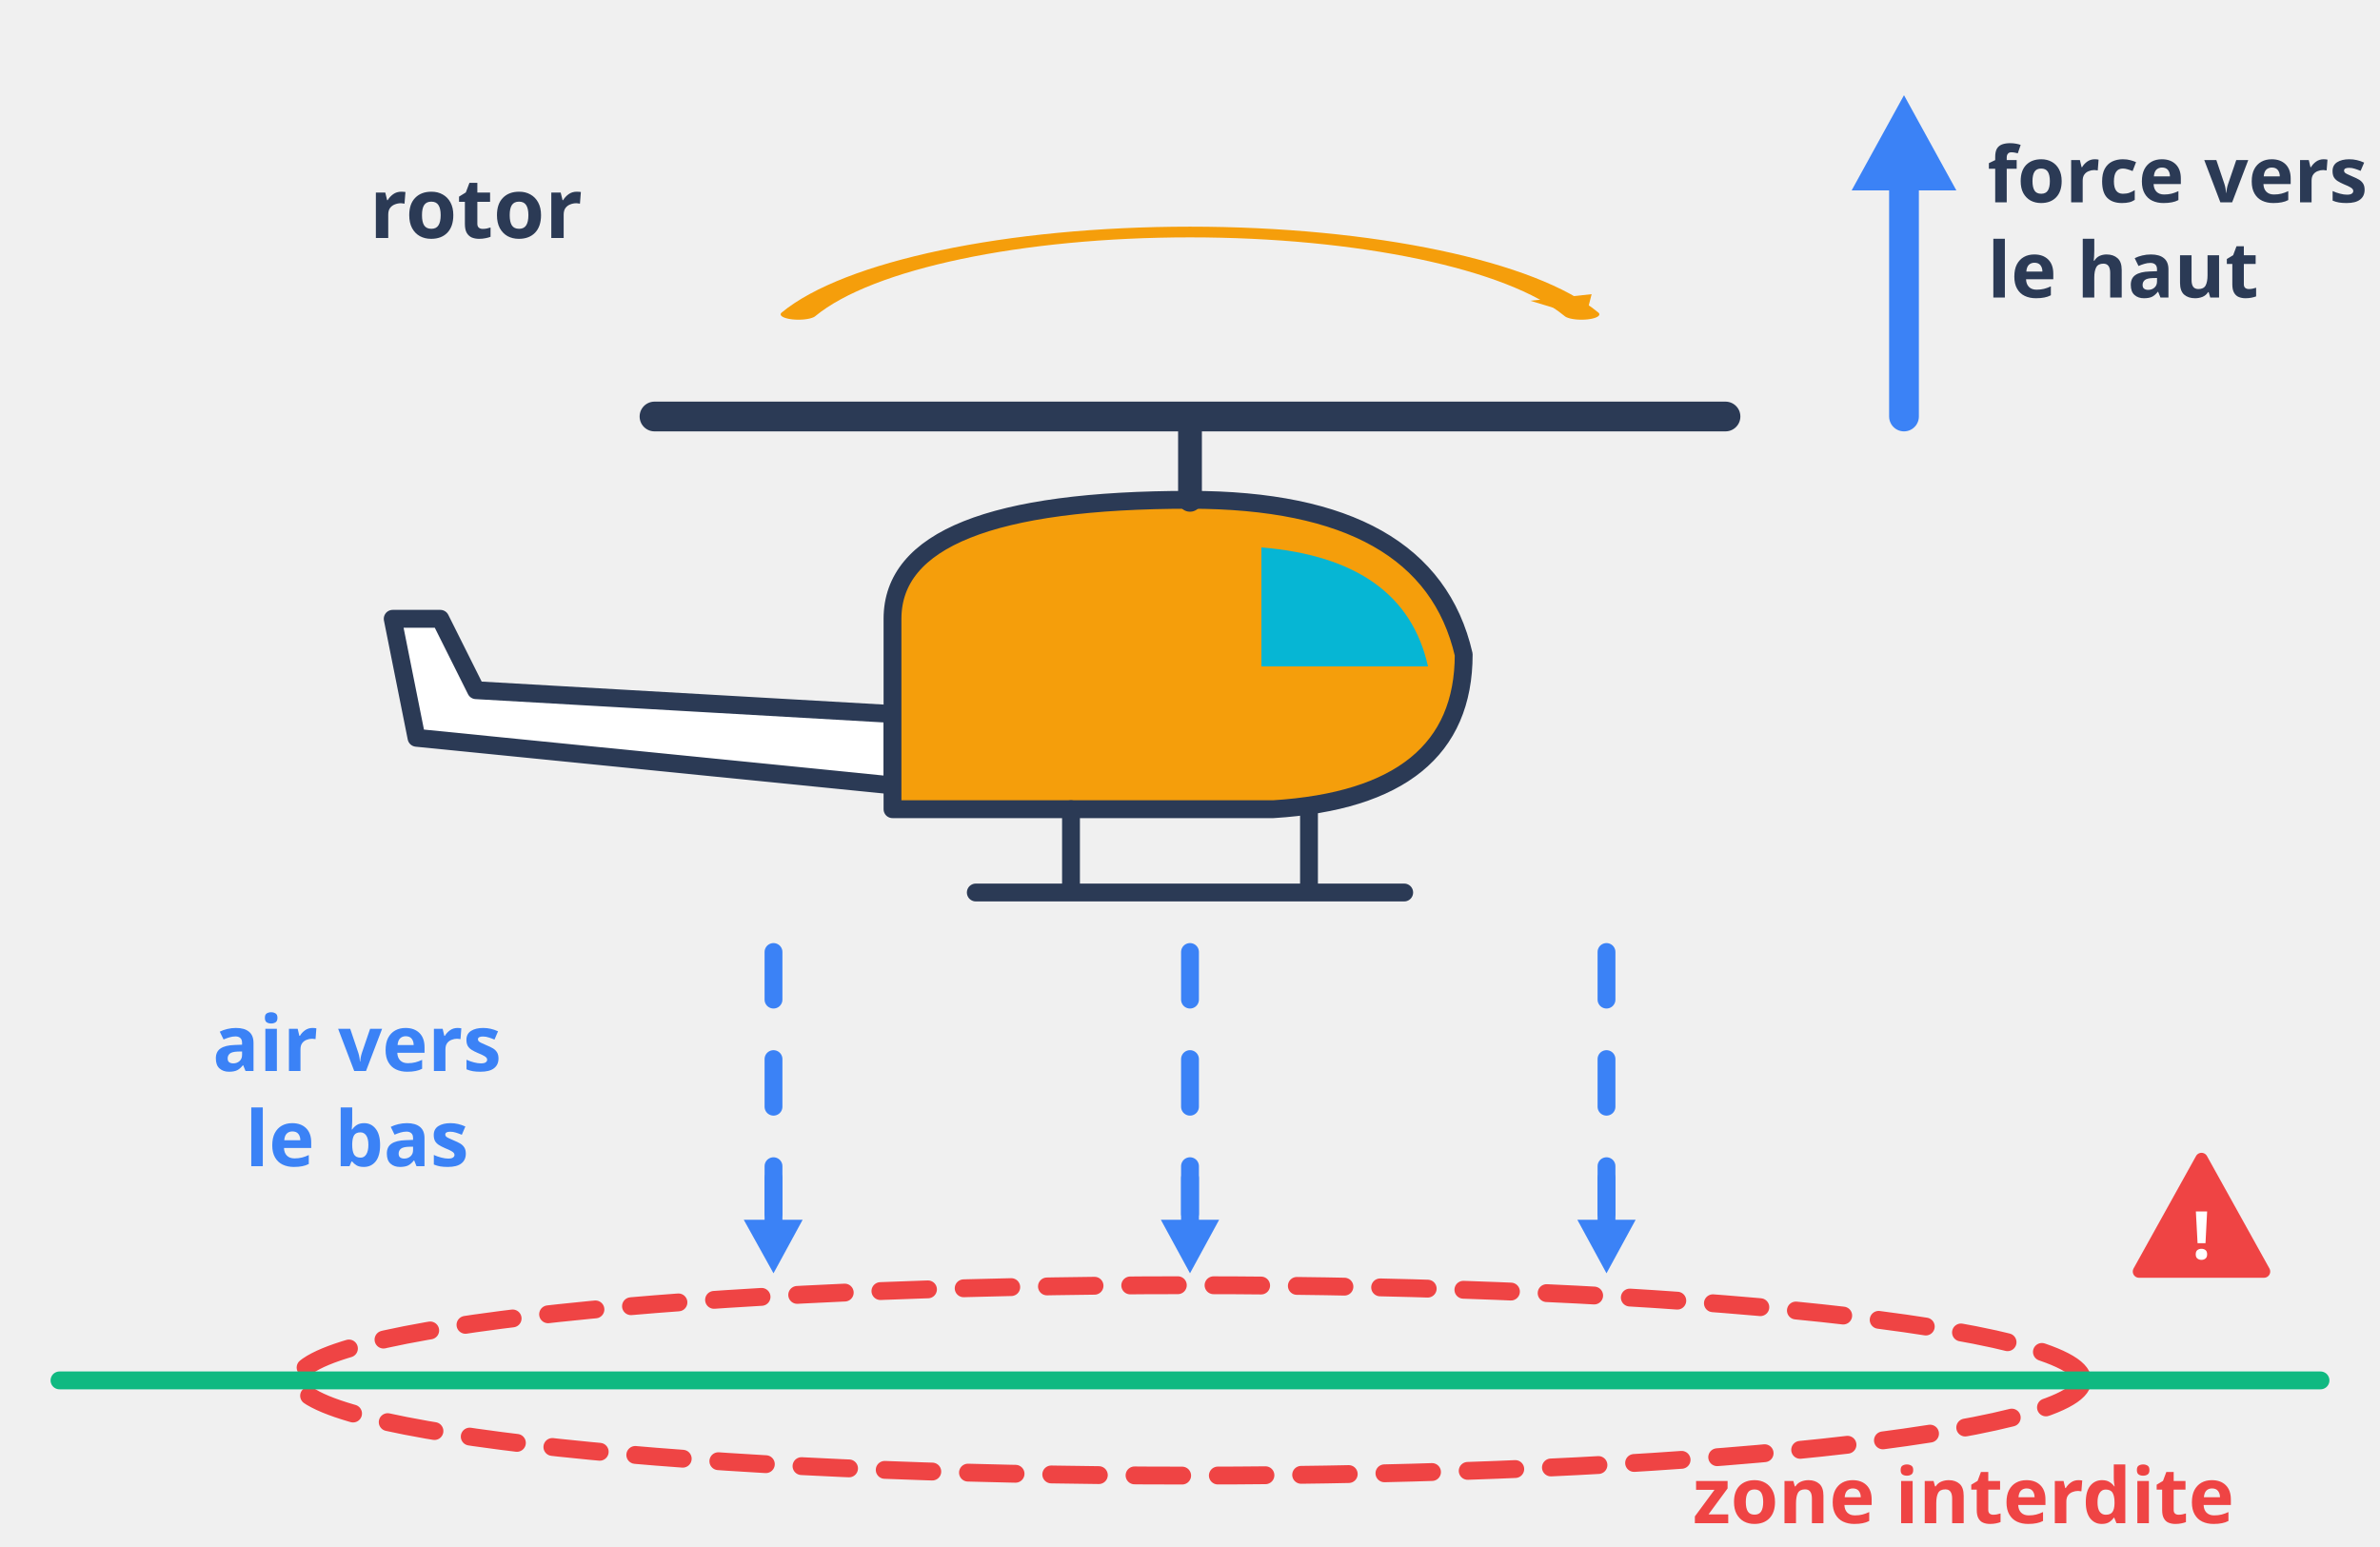
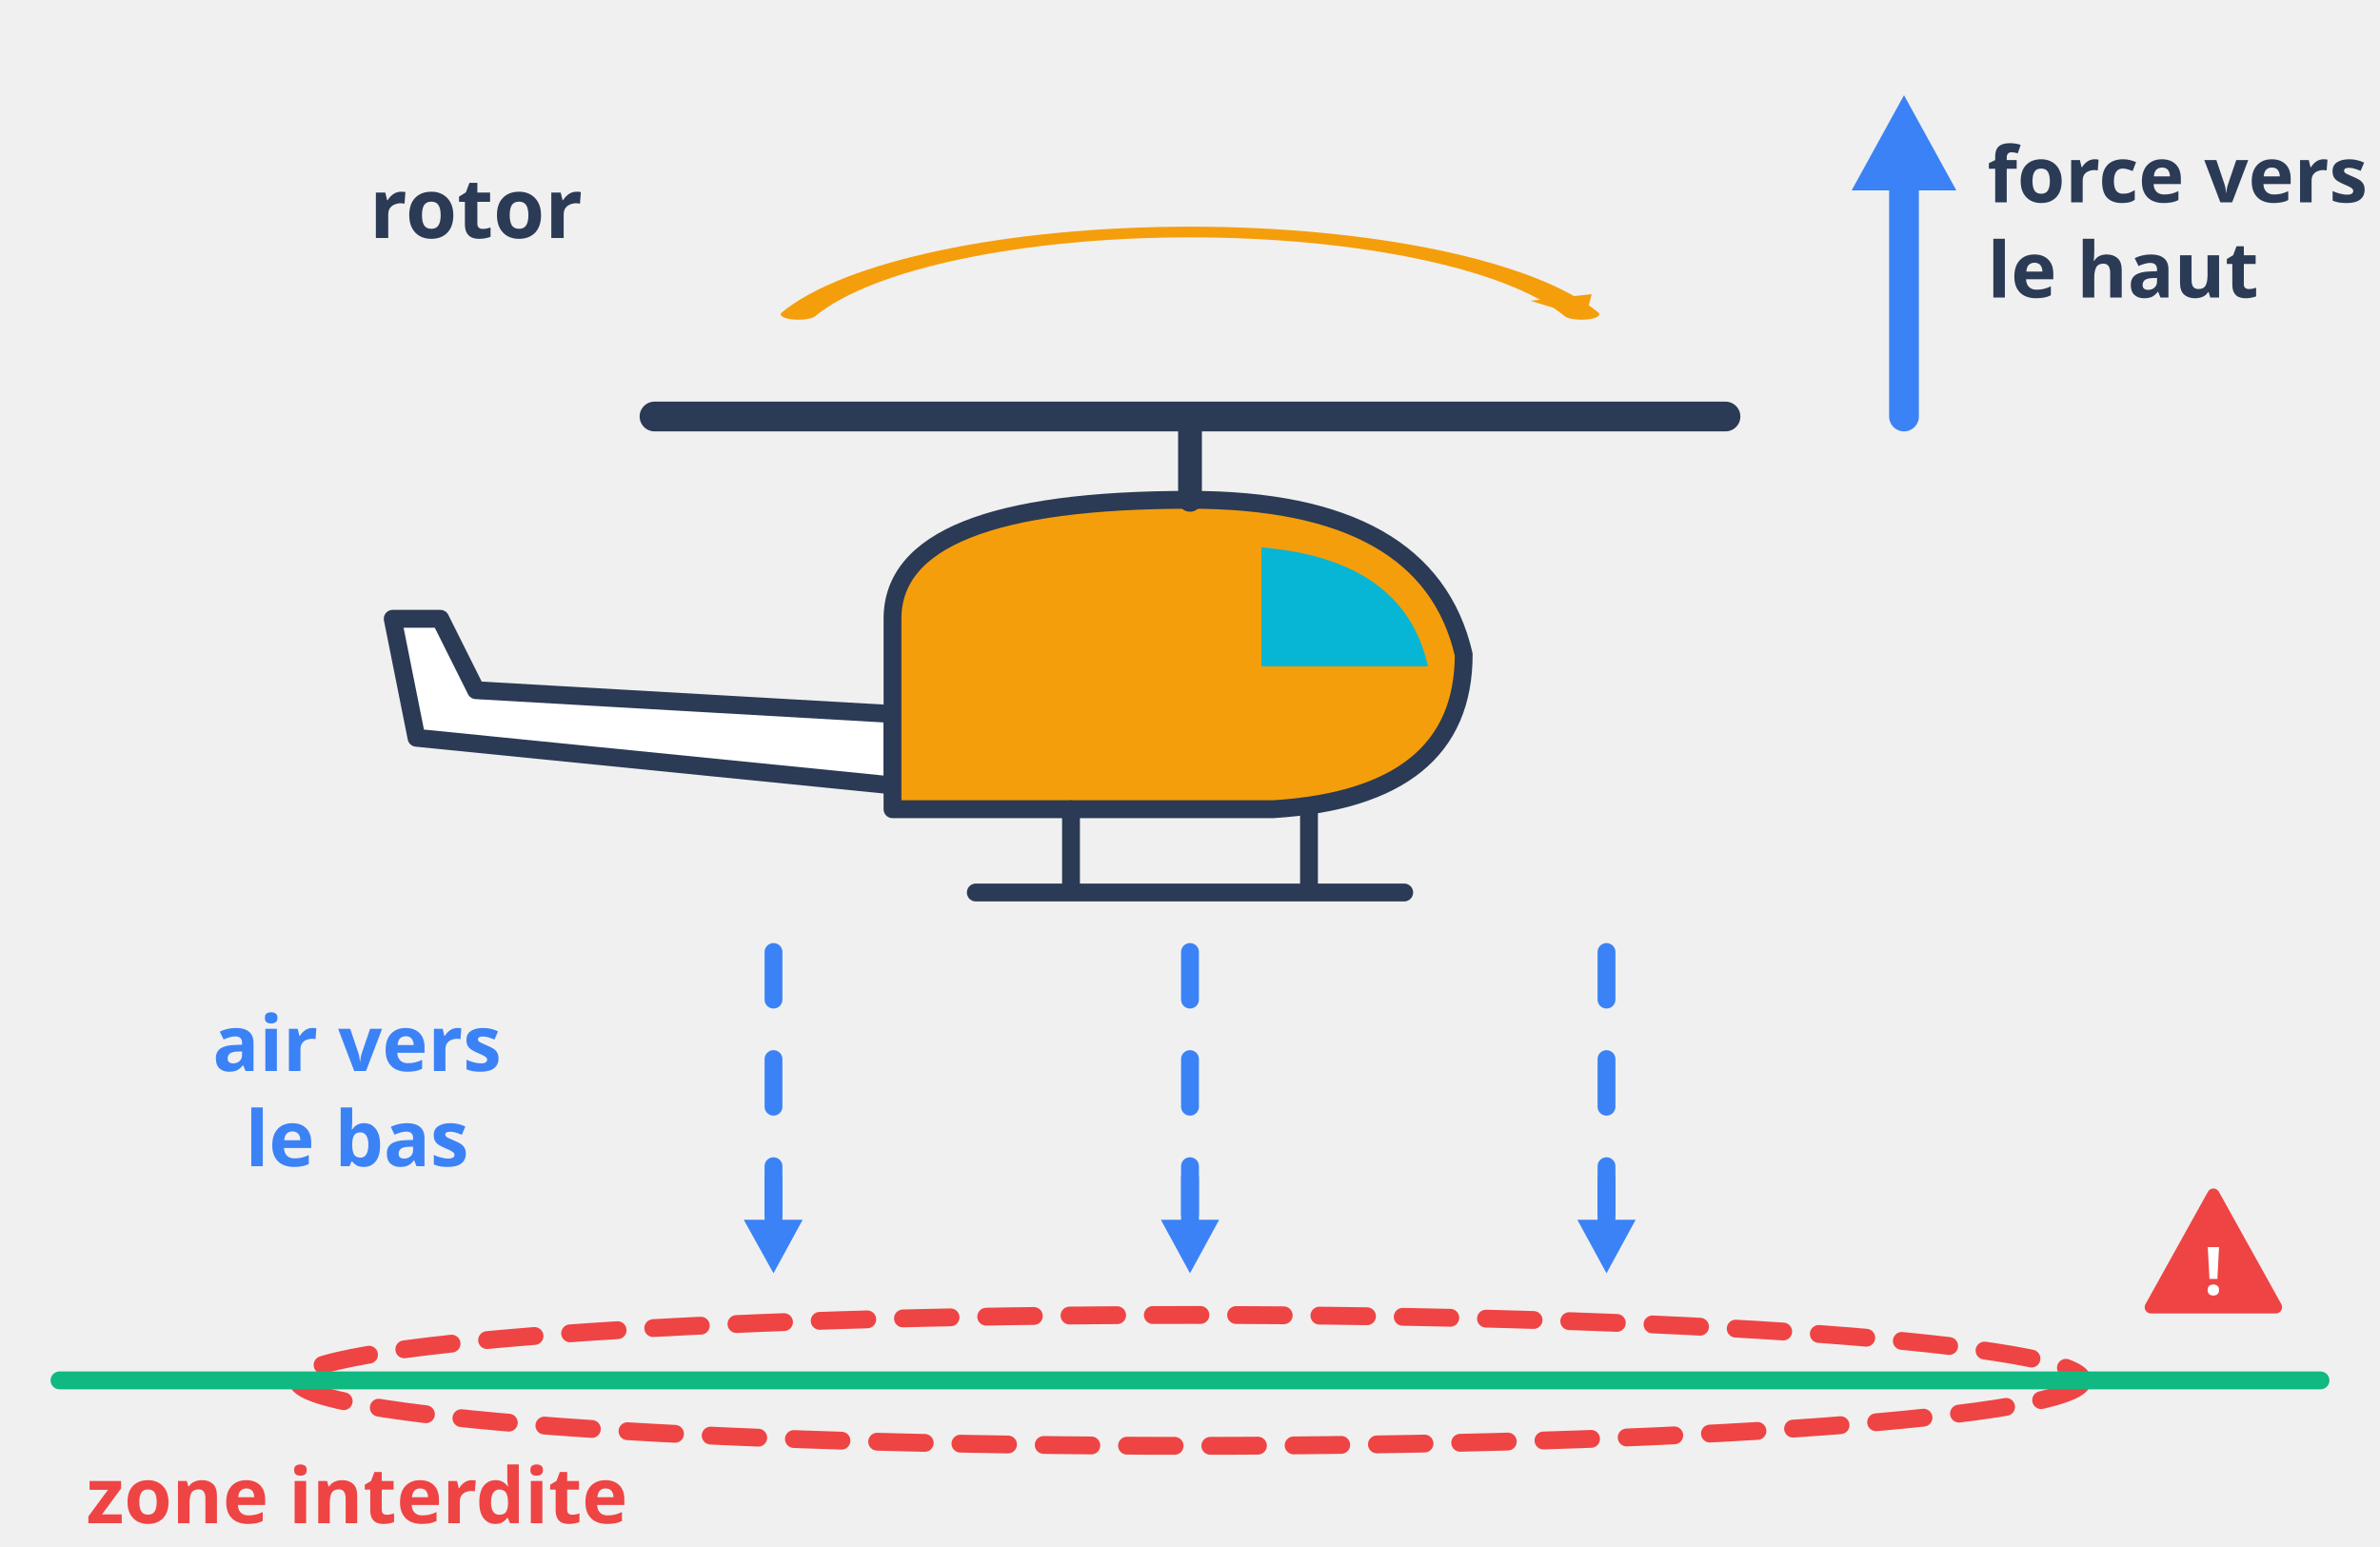
<svg xmlns="http://www.w3.org/2000/svg" viewBox="0 0 400 260" role="img">
  <style>.dn{stroke-dasharray:8 10;animation:d 2.5s linear infinite}@keyframes d{to{stroke-dashoffset:-36}}@media (prefers-reduced-motion: reduce){*{animation:none!important}}</style>
  <g font-family="system-ui, sans-serif" font-weight="600" text-anchor="middle" stroke-linecap="round" stroke-linejoin="round">
-     <ellipse cx="200" cy="232" rx="150" ry="16" fill="none" stroke="#EF4444" stroke-width="3" stroke-dasharray="8 6" />
+     <ellipse cx="200" cy="232" rx="150" ry="11" fill="none" stroke="#EF4444" stroke-width="3" stroke-dasharray="8 6" />
    <line x1="10" y1="232" x2="390" y2="232" stroke="#10B981" stroke-width="3" />
-     <text x="330" y="256" font-size="13" fill="#EF4444">zone interdite</text>
-     <g transform="translate(370 206) scale(0.7)">
+     <text x="60" y="256" font-size="13" fill="#EF4444">zone interdite</text>
+     <g transform="translate(372 212) scale(0.7)">
      <path d="M0 -16L15 11H-15Z" stroke="#EF4444" stroke-width="3" fill="#EF4444" />
      <text x="0" y="8" font-size="16" fill="#FFFFFF">!</text>
    </g>
    <path d="M150 120L80 116L74 104H66L70 124L150 132Z" fill="#FFFFFF" stroke="#2B3A55" stroke-width="3" />
    <path d="M150 104Q150 84 200 84Q240 84 246 110Q246 134 214 136H150Z" fill="#F59E0B" stroke="#2B3A55" stroke-width="3" />
    <path d="M212 92Q236 94 240 112H212Z" fill="#06B6D4" />
    <path d="M180 136V150M220 136V150M164 150H236" stroke="#2B3A55" stroke-width="3" />
    <path d="M200 84V72" stroke="#2B3A55" stroke-width="4" />
    <path d="M110 70H290" stroke="#2B3A55" stroke-width="5" />
    <g transform="translate(200 60) scale(1 .3)">
      <path d="M-65.8 -23.9A70 70 0 0 1 65.8 -23.9" stroke="#F59E0B" stroke-width="6" fill="none" />
      <polygon points="66.5,-22.1 57.2,-31.5 67.5,-35.2" fill="#F59E0B" />
    </g>
    <line x1="320" y1="70" x2="320" y2="31" stroke="#3B82F6" stroke-width="5" />
    <polygon points="320,16 328.8,32 311.2,32" fill="#3B82F6" />
    <text x="334" y="34" font-size="13" fill="#2B3A55" text-anchor="start">force vers</text>
    <text x="334" y="50" font-size="13" fill="#2B3A55" text-anchor="start">le haut</text>
    <path d="M130 160V210" stroke="#3B82F6" stroke-width="3" class="dn" />
    <line x1="130" y1="198" x2="130" y2="206" stroke="#3B82F6" stroke-width="3" />
    <polygon points="130,214 125,205 134.9,205" fill="#3B82F6" />
    <path d="M200 160V210" stroke="#3B82F6" stroke-width="3" class="dn" />
    <line x1="200" y1="198" x2="200" y2="206" stroke="#3B82F6" stroke-width="3" />
    <polygon points="200,214 195.1,205 204.9,205" fill="#3B82F6" />
    <path d="M270 160V210" stroke="#3B82F6" stroke-width="3" class="dn" />
    <line x1="270" y1="198" x2="270" y2="206" stroke="#3B82F6" stroke-width="3" />
    <polygon points="270,214 265.1,205 274.9,205" fill="#3B82F6" />
    <text x="60" y="180" font-size="13" fill="#3B82F6">air vers</text>
    <text x="60" y="196" font-size="13" fill="#3B82F6">le bas</text>
    <text x="80" y="40" font-size="14" fill="#2B3A55">rotor</text>
  </g>
</svg>
